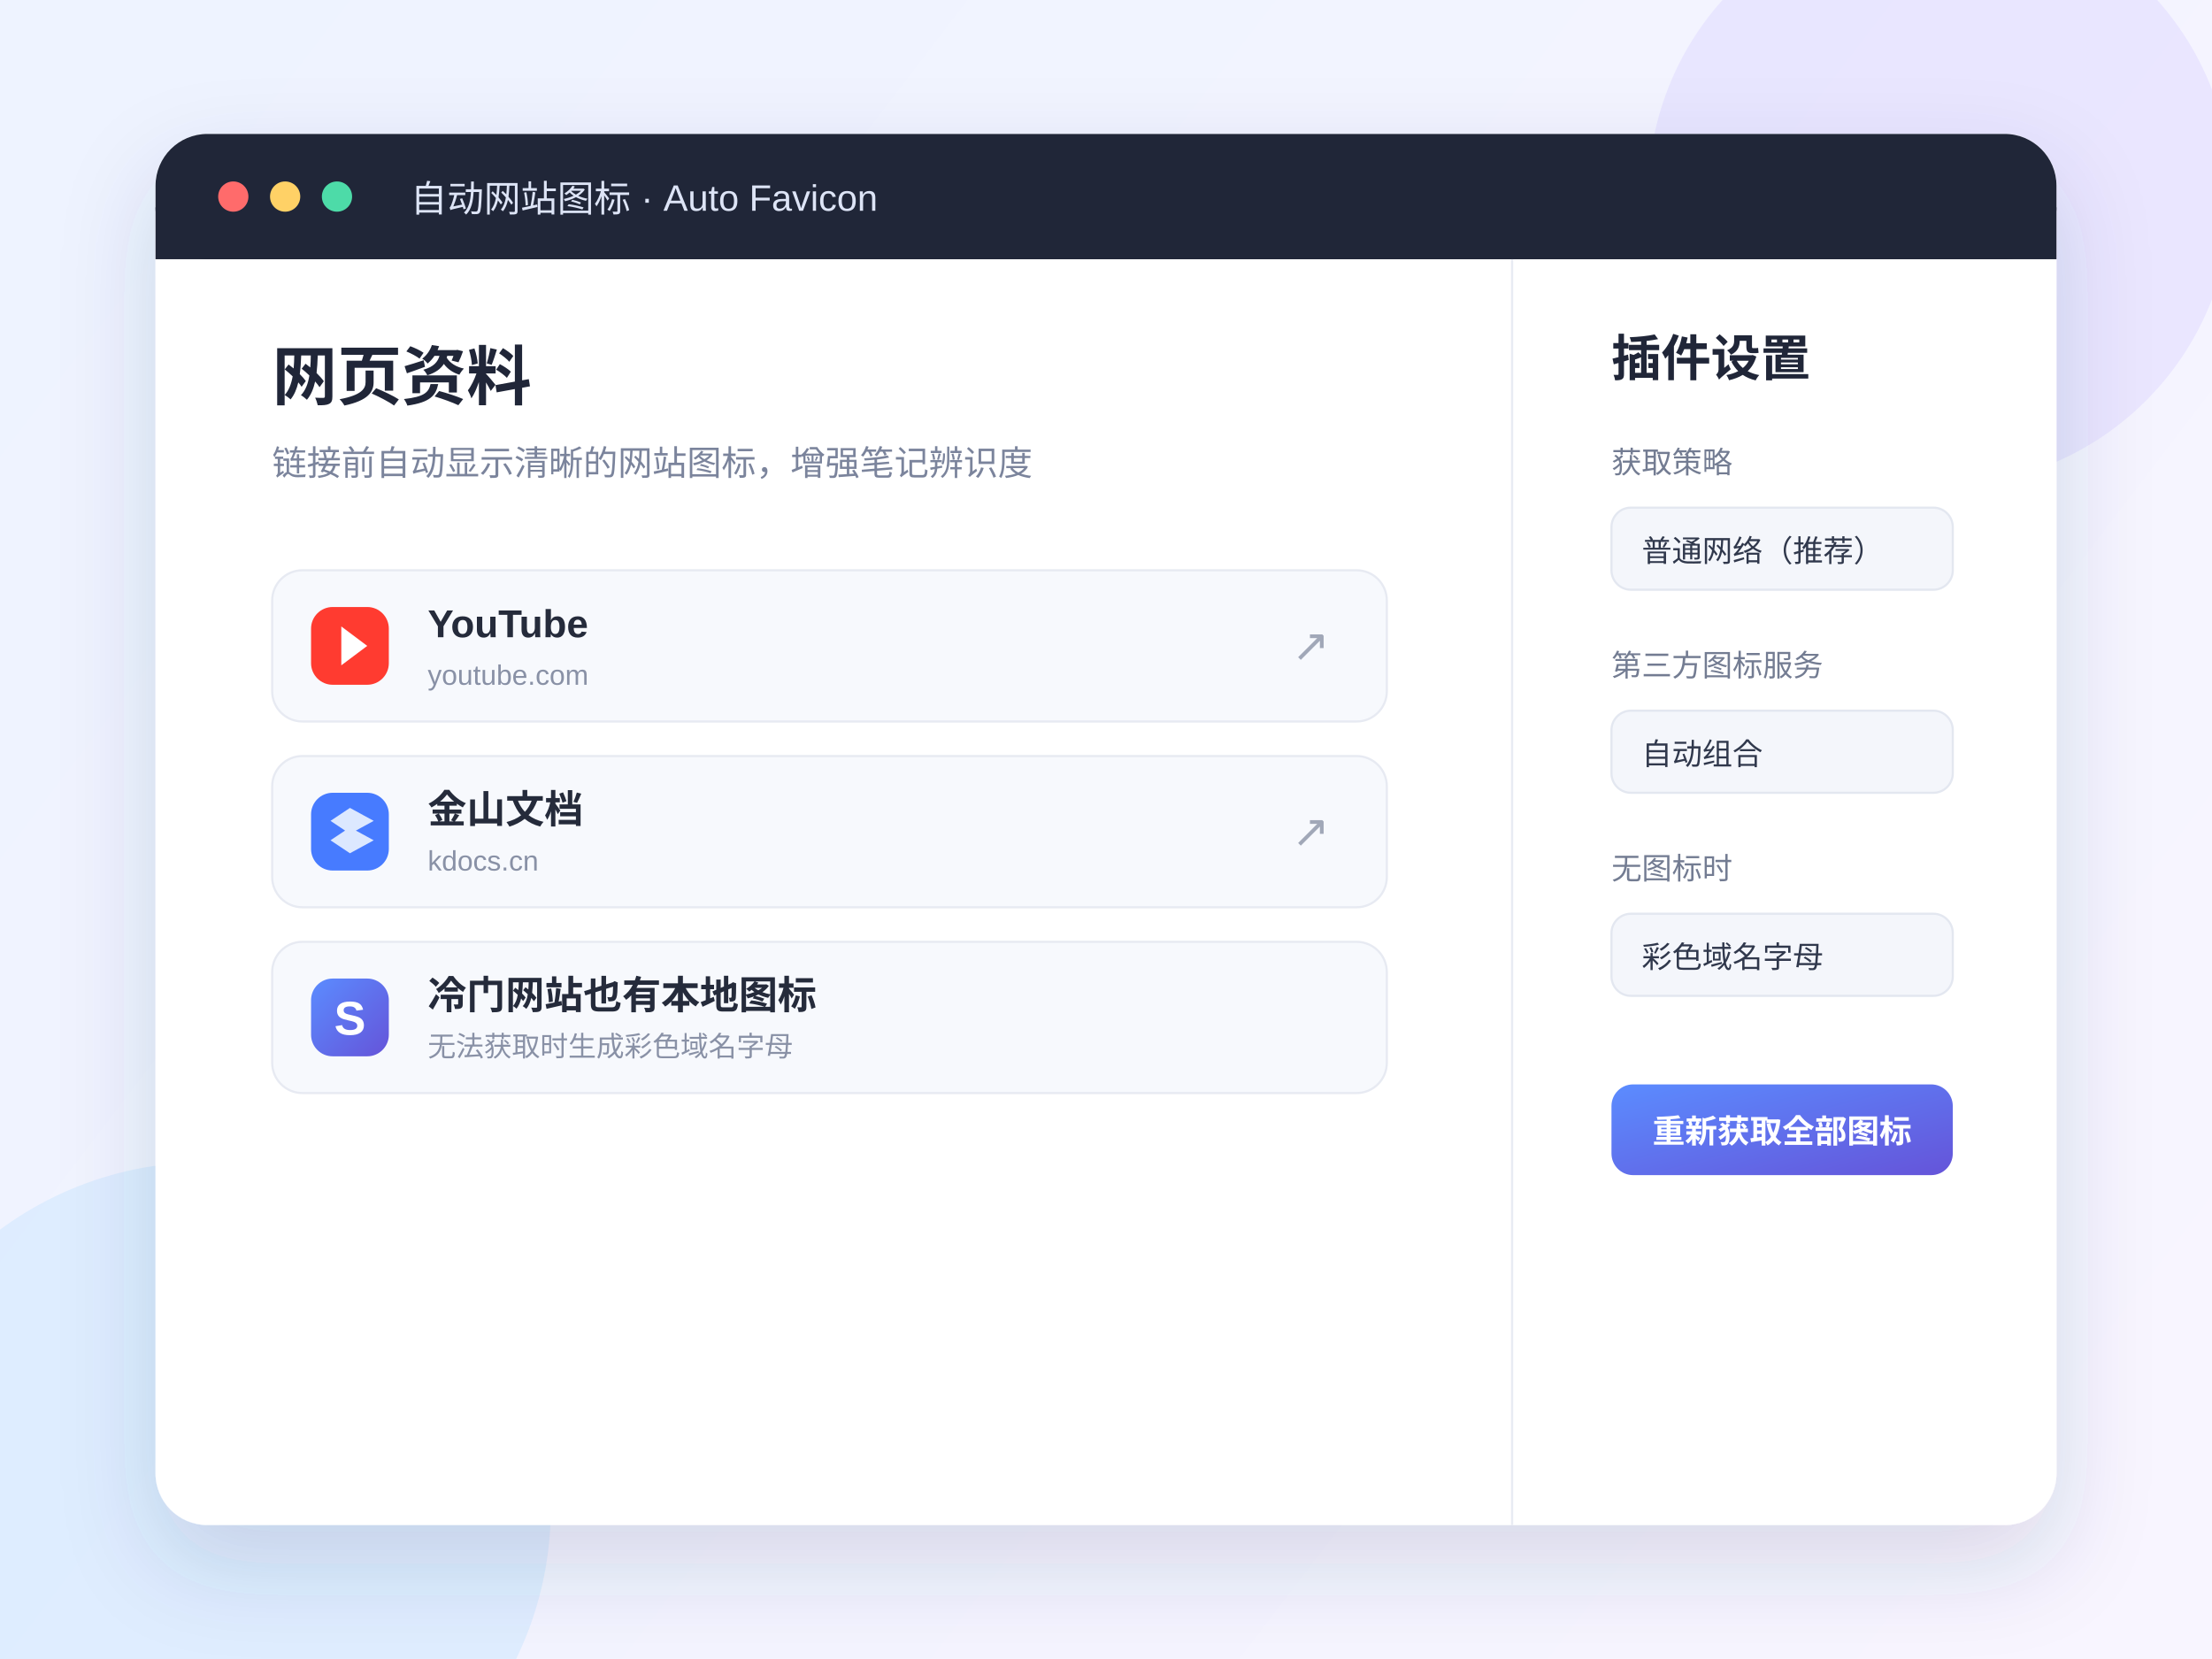
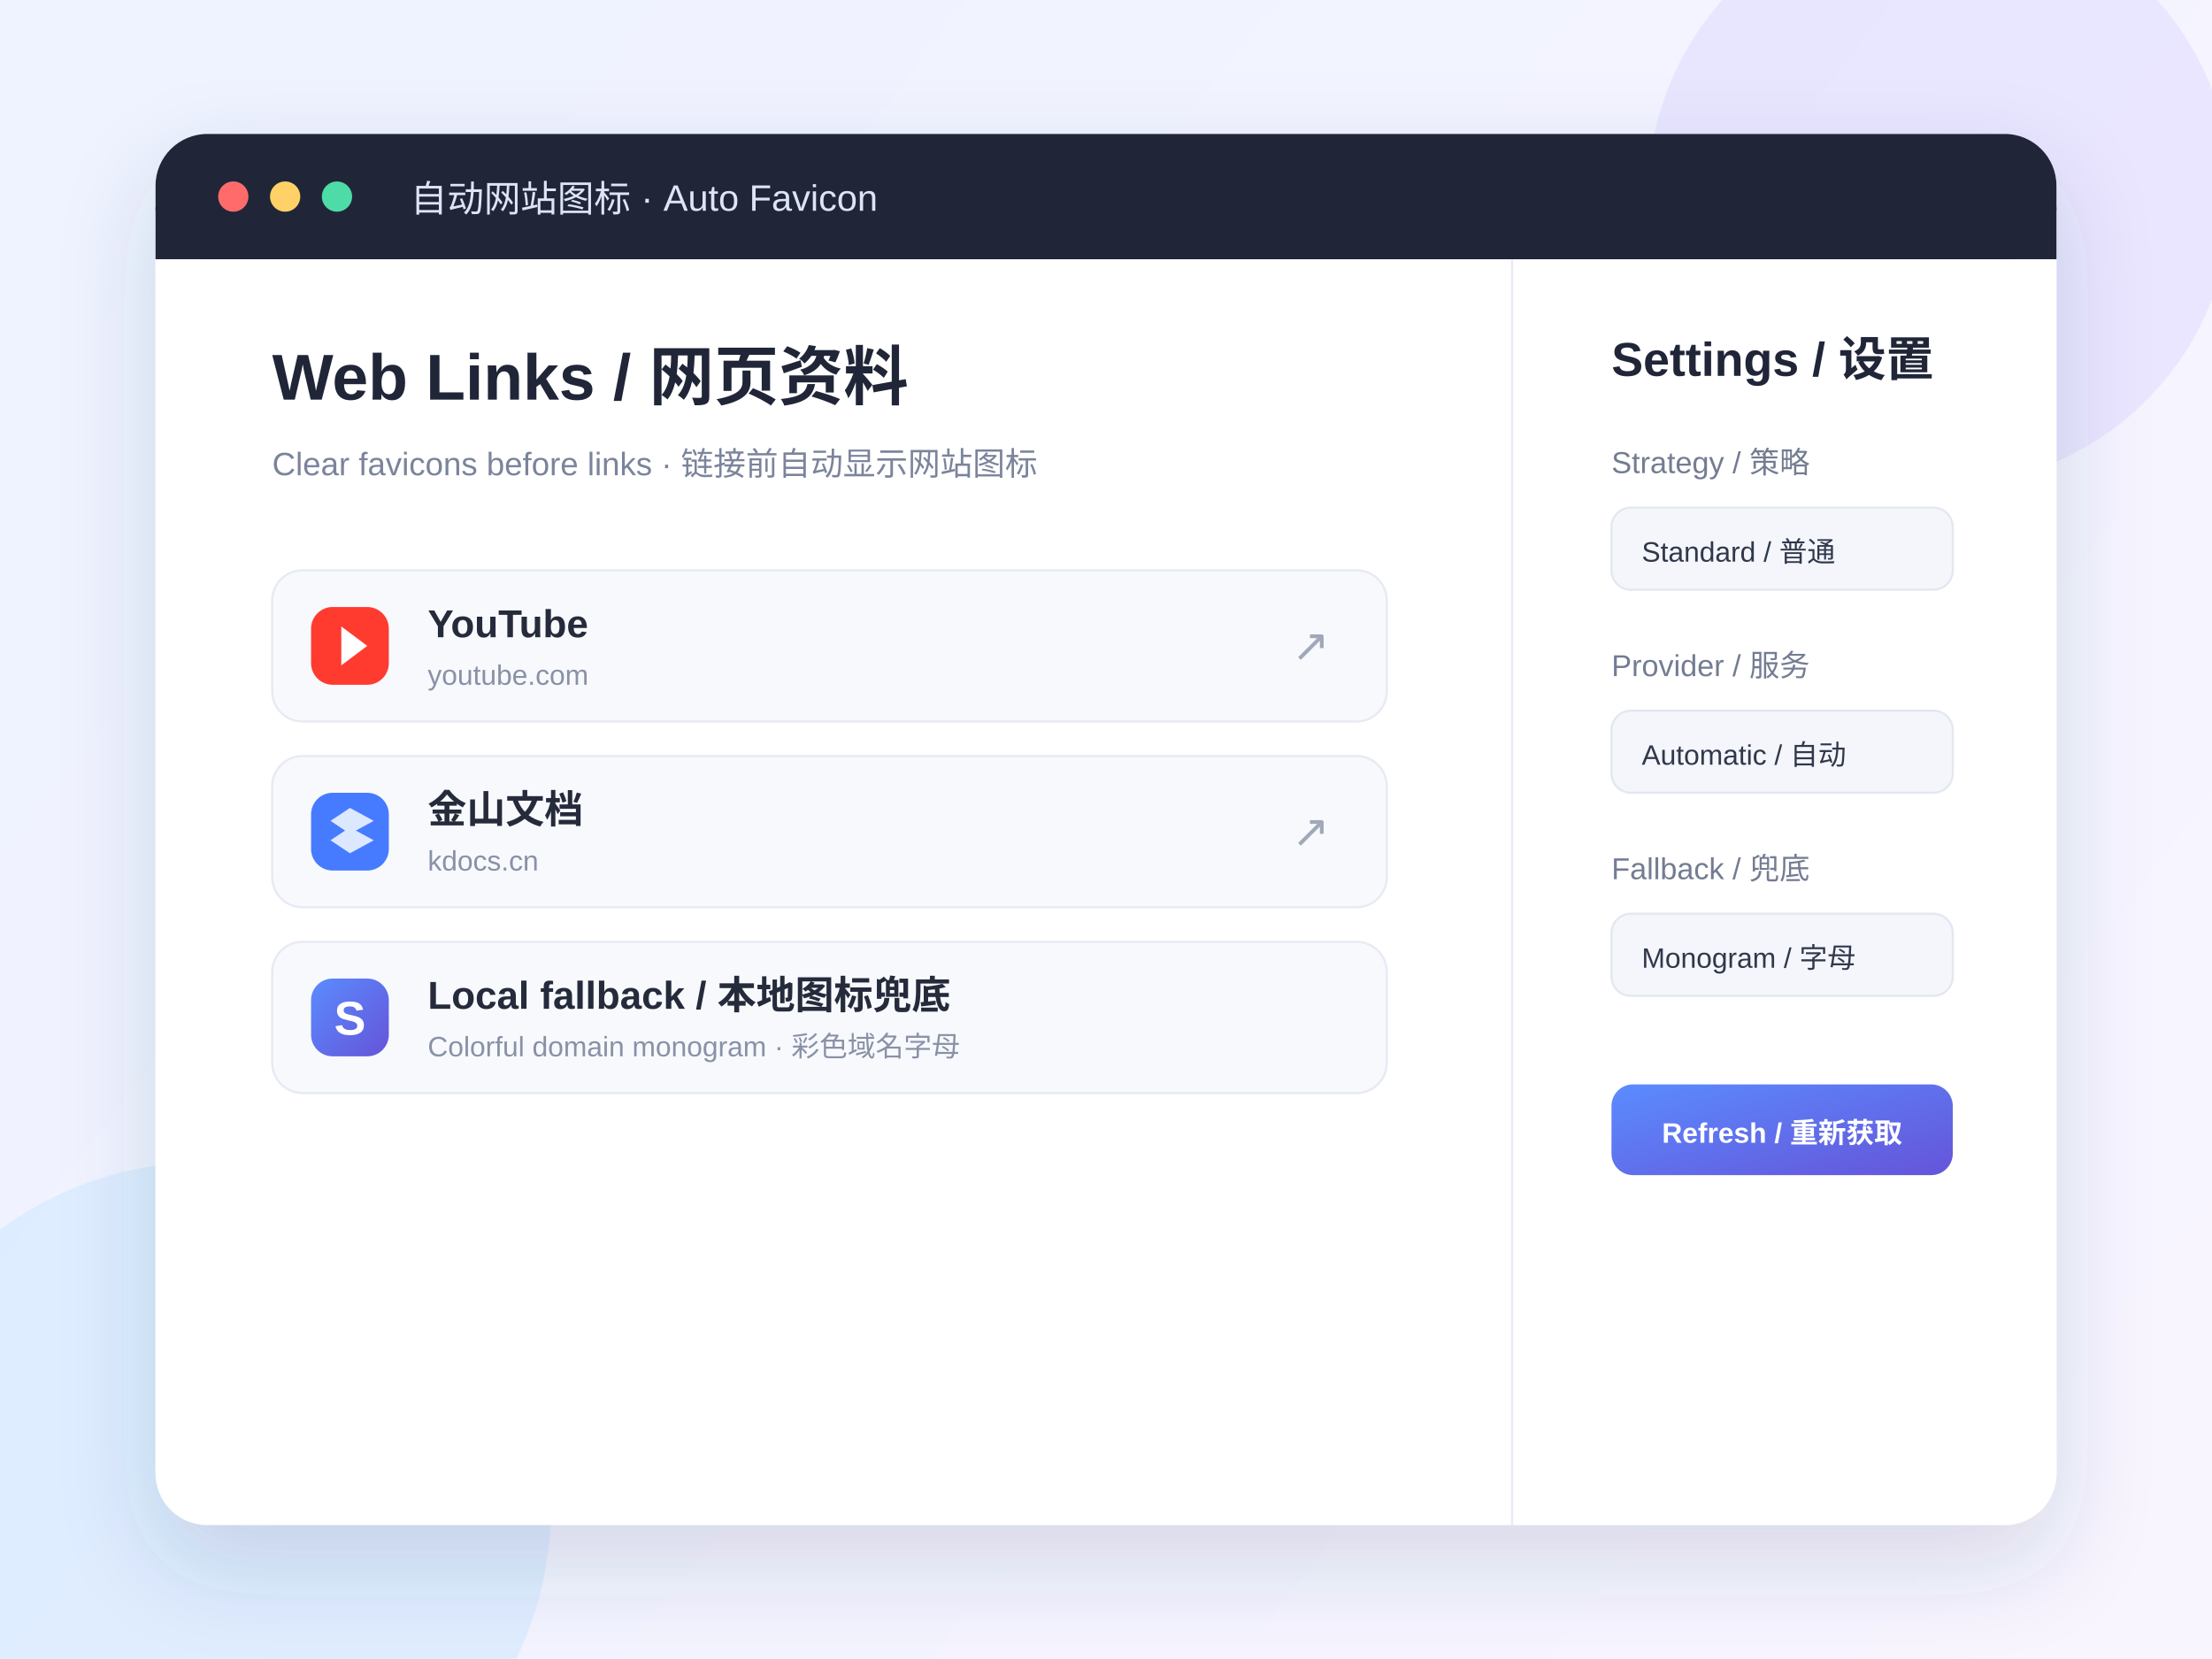
<svg xmlns="http://www.w3.org/2000/svg" width="1024" height="768" viewBox="0 0 1024 768">
  <defs>
    <linearGradient id="page" x1="60" y1="40" x2="960" y2="730" gradientUnits="userSpaceOnUse">
      <stop stop-color="#EEF3FF" />
      <stop offset="1" stop-color="#F8F5FF" />
    </linearGradient>
    <linearGradient id="brand" x1="0" y1="0" x2="1" y2="1">
      <stop stop-color="#5B8CFF" />
      <stop offset="1" stop-color="#6554D9" />
    </linearGradient>
    <filter id="shadow" x="-20%" y="-20%" width="140%" height="160%">
      <feDropShadow dx="0" dy="18" stdDeviation="22" flood-color="#33416C" flood-opacity=".16" />
    </filter>
  </defs>
  <rect width="1024" height="768" fill="url(#page)" />
  <circle cx="898" cy="90" r="135" fill="#DCD5FF" opacity=".45" />
  <circle cx="95" cy="698" r="160" fill="#CDE6FF" opacity=".52" />
  <g filter="url(#shadow)">
    <rect x="72" y="62" width="880" height="644" rx="24" fill="#fff" />
  </g>
  <rect x="72" y="62" width="880" height="58" rx="24" fill="#202638" />
  <rect x="72" y="96" width="880" height="24" fill="#202638" />
  <circle cx="108" cy="91" r="7" fill="#FF6B6B" />
  <circle cx="132" cy="91" r="7" fill="#FFD166" />
  <circle cx="156" cy="91" r="7" fill="#4DDBA8" />
  <text x="190" y="98" fill="#DDE4F6" font-family="Microsoft YaHei,Arial,sans-serif" font-size="17">自动网站图标 · Auto Favicon</text>
  <line x1="700" y1="120" x2="700" y2="706" stroke="#E8EBF3" />
  <g font-family="Microsoft YaHei,Arial,sans-serif">
-     <text x="126" y="185" fill="#202638" font-size="30" font-weight="700">网页资料</text>
-     <text x="126" y="220" fill="#7B849C" font-size="16">链接前自动显示清晰的网站图标，增强笔记辨识度</text>
+     <text x="126" y="185" fill="#202638" font-size="30" font-weight="700">Web Links / 网页资料</text>
+     <text x="126" y="220" fill="#7B849C" font-size="15">Clear favicons before links · 链接前自动显示网站图标</text>
    <g transform="translate(126 264)">
      <rect width="516" height="70" rx="14" fill="#F7F9FD" stroke="#E7EAF2" />
      <rect x="18" y="17" width="36" height="36" rx="10" fill="#FF3B30" />
      <path d="m32 26 12 9-12 9z" fill="#fff" />
      <text x="72" y="31" fill="#252B3B" font-size="18" font-weight="600">YouTube</text>
      <text x="72" y="53" fill="#8991A6" font-size="13">youtube.com</text>
      <text x="472" y="42" fill="#A1A8B8" font-size="21">↗</text>
    </g>
    <g transform="translate(126 350)">
      <rect width="516" height="70" rx="14" fill="#F7F9FD" stroke="#E7EAF2" />
      <rect x="18" y="17" width="36" height="36" rx="10" fill="#477BFF" />
      <path d="m27 30 9-6 11 6-11 6zM27 39l9-6 11 6-11 6z" fill="#DCE8FF" />
      <text x="72" y="31" fill="#252B3B" font-size="18" font-weight="600">金山文档</text>
      <text x="72" y="53" fill="#8991A6" font-size="13">kdocs.cn</text>
      <text x="472" y="42" fill="#A1A8B8" font-size="21">↗</text>
    </g>
    <g transform="translate(126 436)">
      <rect width="516" height="70" rx="14" fill="#F7F9FD" stroke="#E7EAF2" />
      <rect x="18" y="17" width="36" height="36" rx="10" fill="url(#brand)" />
      <text x="36" y="43" fill="#fff" text-anchor="middle" font-size="22" font-weight="700">S</text>
-       <text x="72" y="31" fill="#252B3B" font-size="18" font-weight="600">冷门网站也有本地图标</text>
-       <text x="72" y="53" fill="#8991A6" font-size="13">无法获取时生成彩色域名字母</text>
+       <text x="72" y="31" fill="#252B3B" font-size="18" font-weight="600">Local fallback / 本地图标兜底</text>
+       <text x="72" y="53" fill="#8991A6" font-size="13">Colorful domain monogram · 彩色域名字母</text>
    </g>
-     <text x="746" y="174" fill="#202638" font-size="23" font-weight="700">插件设置</text>
-     <text x="746" y="219" fill="#737C92" font-size="14">获取策略</text>
+     <text x="746" y="174" fill="#202638" font-size="22" font-weight="700">Settings / 设置</text>
+     <text x="746" y="219" fill="#737C92" font-size="14">Strategy / 策略</text>
    <rect x="746" y="235" width="158" height="38" rx="9" fill="#F4F6FB" stroke="#E3E7F0" />
-     <text x="760" y="260" fill="#30384C" font-size="14">普通网络（推荐）</text>
-     <text x="746" y="313" fill="#737C92" font-size="14">第三方图标服务</text>
+     <text x="760" y="260" fill="#30384C" font-size="13">Standard / 普通</text>
+     <text x="746" y="313" fill="#737C92" font-size="14">Provider / 服务</text>
    <rect x="746" y="329" width="158" height="38" rx="9" fill="#F4F6FB" stroke="#E3E7F0" />
-     <text x="760" y="354" fill="#30384C" font-size="14">自动组合</text>
-     <text x="746" y="407" fill="#737C92" font-size="14">无图标时</text>
+     <text x="760" y="354" fill="#30384C" font-size="13">Automatic / 自动</text>
+     <text x="746" y="407" fill="#737C92" font-size="14">Fallback / 兜底</text>
    <rect x="746" y="423" width="158" height="38" rx="9" fill="#F4F6FB" stroke="#E3E7F0" />
-     <text x="760" y="448" fill="#30384C" font-size="14">彩色域名字母</text>
+     <text x="760" y="448" fill="#30384C" font-size="13">Monogram / 字母</text>
    <rect x="746" y="502" width="158" height="42" rx="10" fill="url(#brand)" />
-     <text x="825" y="529" fill="#fff" text-anchor="middle" font-size="15" font-weight="600">重新获取全部图标</text>
+     <text x="825" y="529" fill="#fff" text-anchor="middle" font-size="13" font-weight="600">Refresh / 重新获取</text>
  </g>
</svg>
